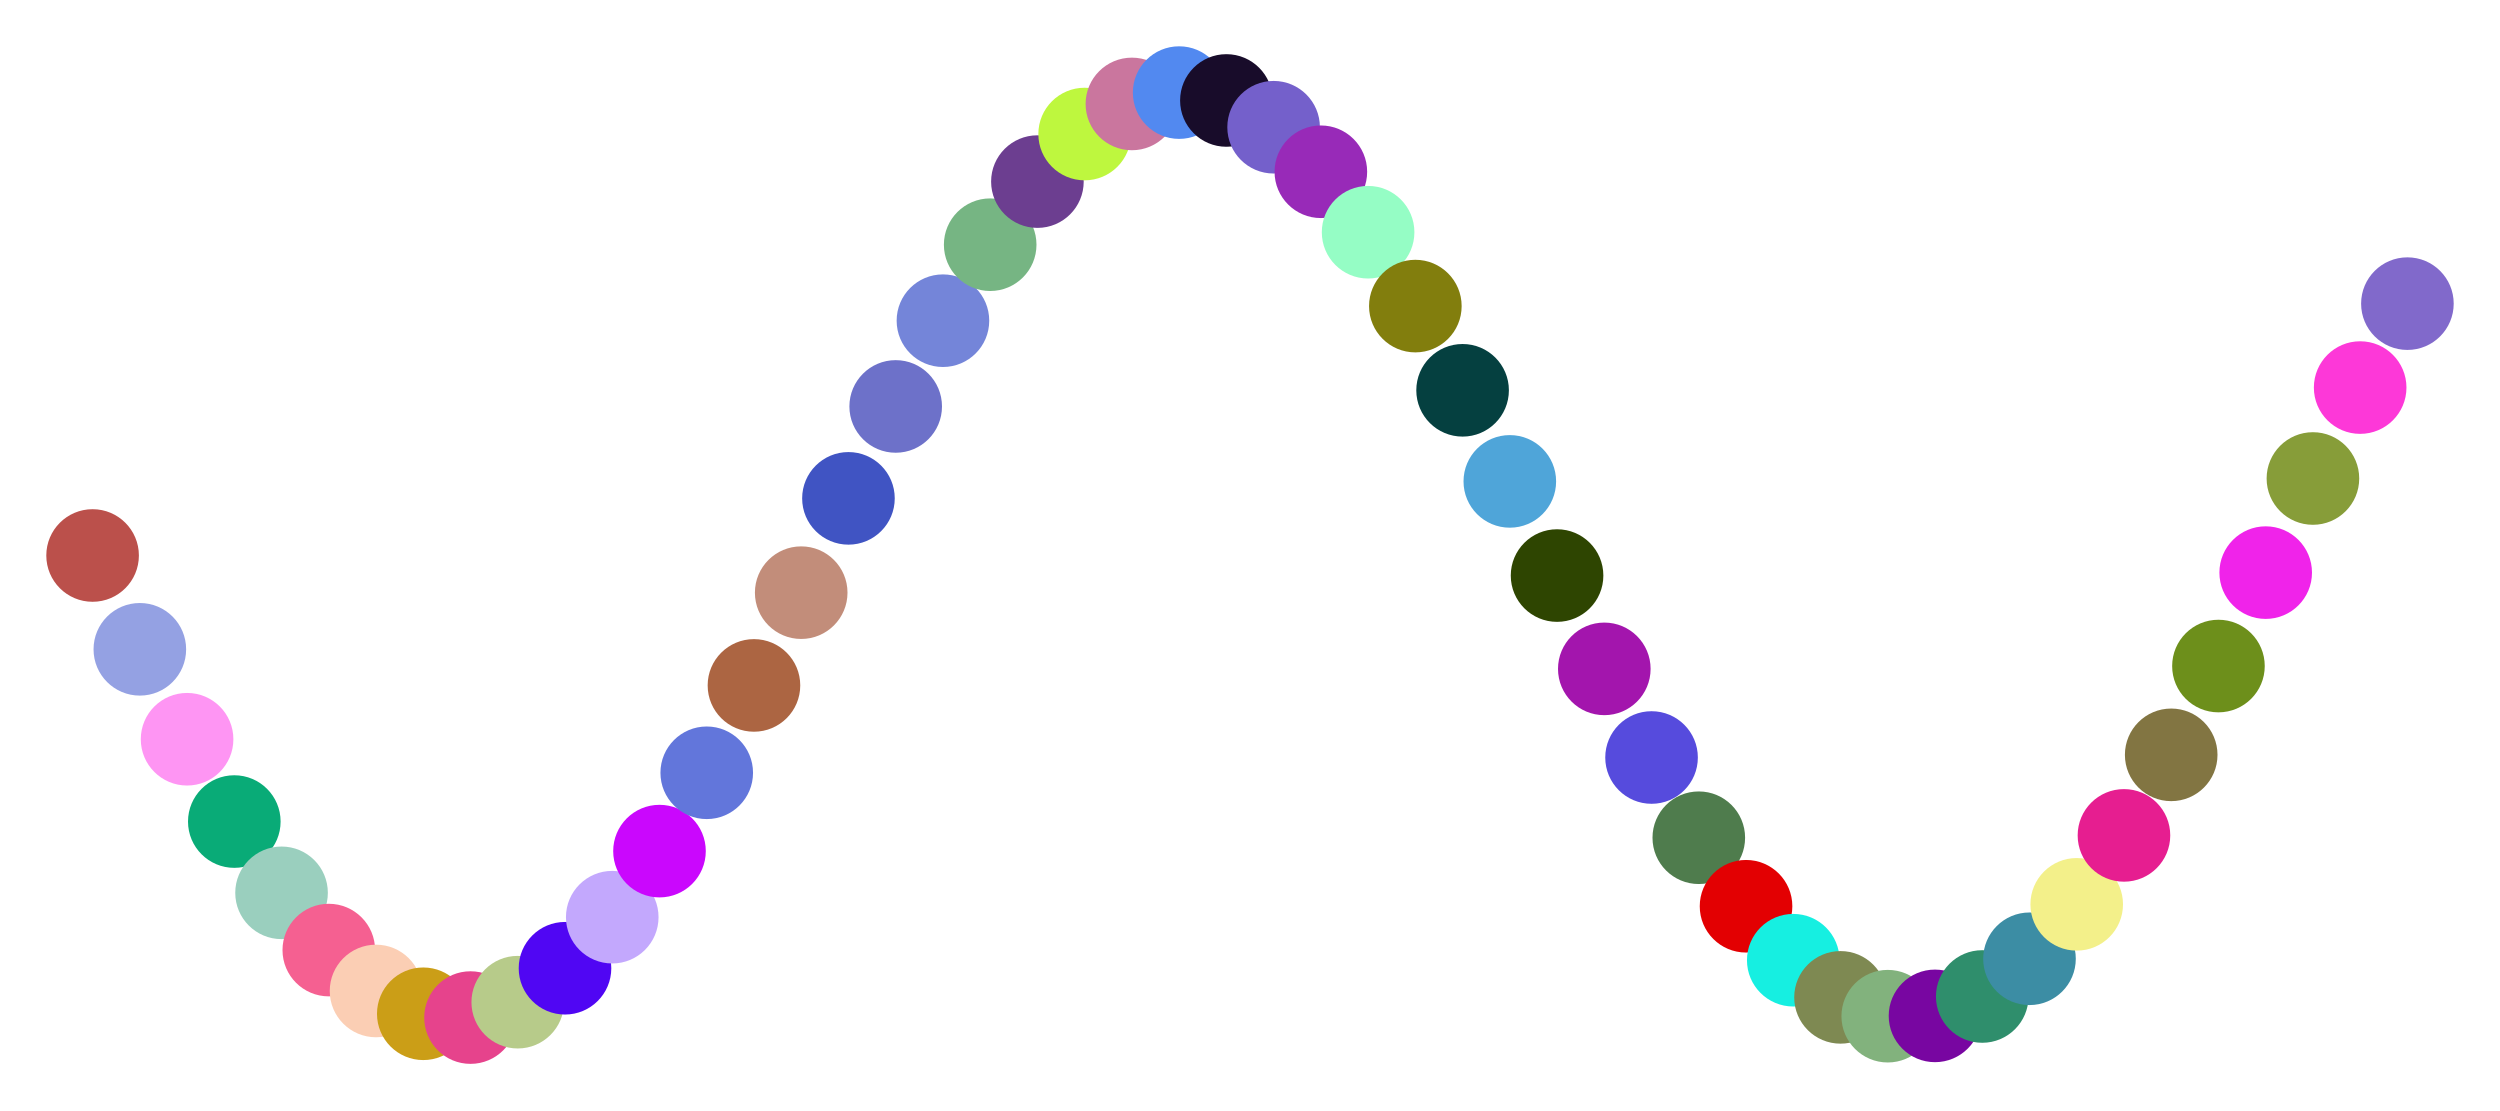
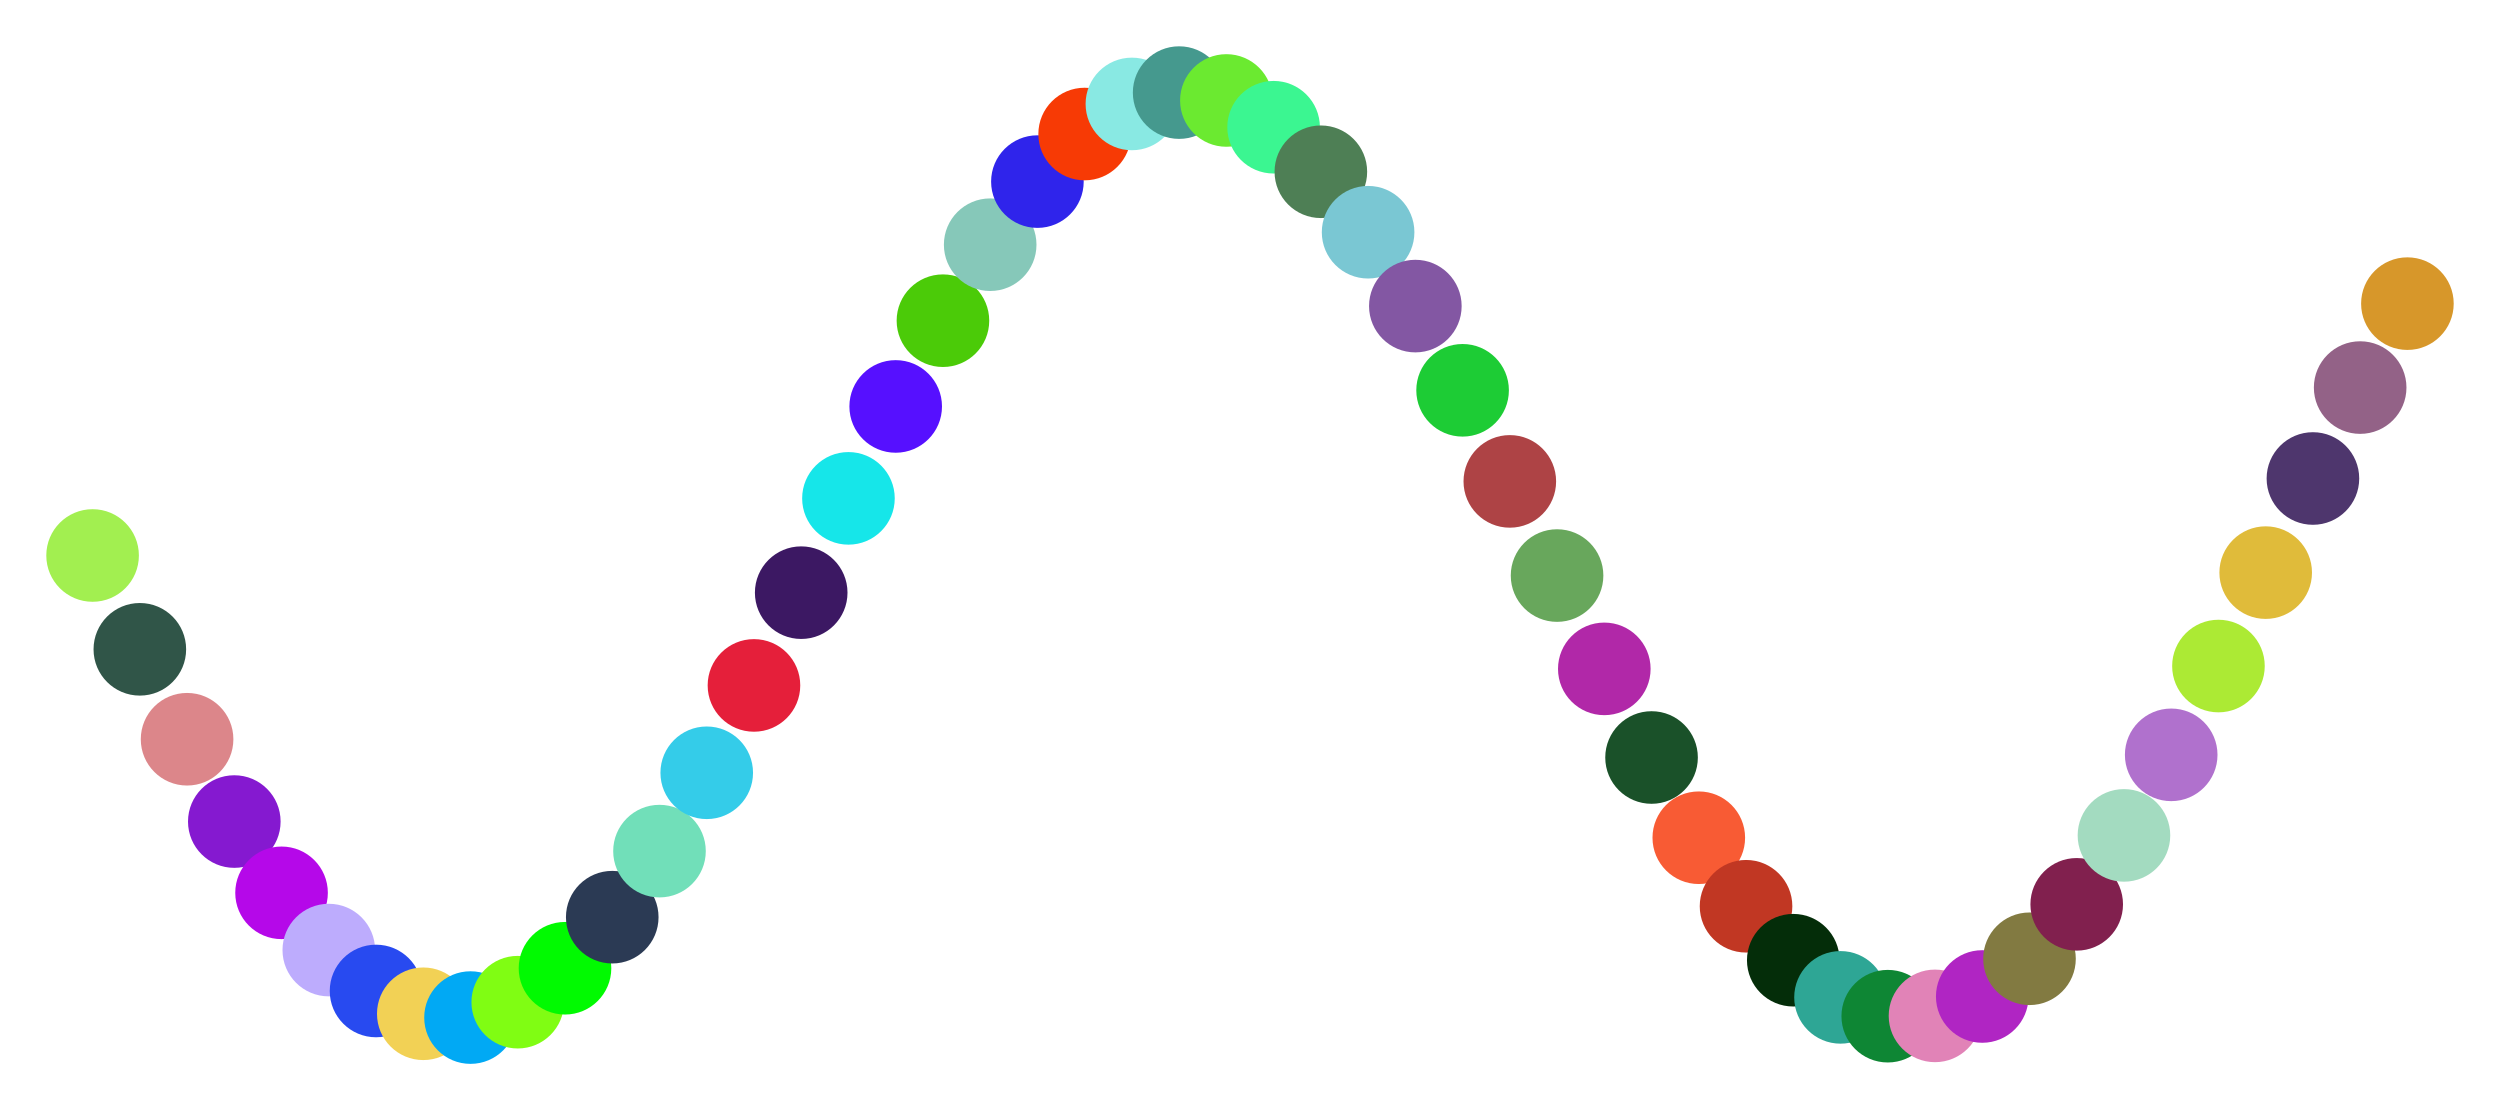
<svg xmlns="http://www.w3.org/2000/svg" width="200" height="88.812" viewBox="-4 26.003 108 47.958" version="1.1">
  <g>
-     <circle cx="0" cy="50" r="2" fill="#bb504b" />
-     <circle cx="2.041" cy="54.053" r="2" fill="#94a1e3" />
-     <circle cx="4.082" cy="57.938" r="2" fill="#fe95f3" />
-     <circle cx="6.122" cy="61.494" r="2" fill="#09ab77" />
-     <circle cx="8.163" cy="64.573" r="2" fill="#9acfbe" />
-     <circle cx="10.204" cy="67.046" r="2" fill="#f56091" />
-     <circle cx="12.245" cy="68.813" r="2" fill="#fbceb4" />
-     <circle cx="14.286" cy="69.798" r="2" fill="#cb9e17" />
-     <circle cx="16.326" cy="69.962" r="2" fill="#e6438c" />
-     <circle cx="18.367" cy="69.297" r="2" fill="#b7cb8a" />
-     <circle cx="20.408" cy="67.831" r="2" fill="#5006f3" />
-     <circle cx="22.449" cy="65.625" r="2" fill="#c3a8fd" />
-     <circle cx="24.49" cy="62.771" r="2" fill="#ca07fd" />
-     <circle cx="26.531" cy="59.387" r="2" fill="#6276db" />
-     <circle cx="28.571" cy="55.613" r="2" fill="#ac6542" />
-     <circle cx="30.612" cy="51.606" r="2" fill="#c28d7a" />
-     <circle cx="32.653" cy="47.532" r="2" fill="#4054c3" />
-     <circle cx="34.694" cy="43.561" r="2" fill="#6d71c9" />
-     <circle cx="36.735" cy="39.857" r="2" fill="#7485d9" />
-     <circle cx="38.776" cy="36.574" r="2" fill="#76b583" />
-     <circle cx="40.816" cy="33.848" r="2" fill="#6c3e90" />
-     <circle cx="42.857" cy="31.793" r="2" fill="#bef73e" />
-     <circle cx="44.898" cy="30.493" r="2" fill="#ca769e" />
-     <circle cx="46.939" cy="30.003" r="2" fill="#5289f0" />
-     <circle cx="48.98" cy="30.343" r="2" fill="#180c2a" />
-     <circle cx="51.02" cy="31.499" r="2" fill="#7460cb" />
-     <circle cx="53.061" cy="33.423" r="2" fill="#982ab8" />
-     <circle cx="55.102" cy="36.035" r="2" fill="#95fdc5" />
-     <circle cx="57.143" cy="39.226" r="2" fill="#827e0d" />
-     <circle cx="59.184" cy="42.864" r="2" fill="#054040" />
-     <circle cx="61.224" cy="46.799" r="2" fill="#4fa5d9" />
-     <circle cx="63.265" cy="50.867" r="2" fill="#2e4501" />
-     <circle cx="65.306" cy="54.898" r="2" fill="#a315ad" />
-     <circle cx="67.347" cy="58.727" r="2" fill="#564bdd" />
-     <circle cx="69.388" cy="62.193" r="2" fill="#4f7c4d" />
-     <circle cx="71.429" cy="65.153" r="2" fill="#e30002" />
-     <circle cx="73.469" cy="67.484" r="2" fill="#16efe1" />
-     <circle cx="75.51" cy="69.089" r="2" fill="#7e8952" />
-     <circle cx="77.551" cy="69.902" r="2" fill="#82b27d" />
-     <circle cx="79.592" cy="69.889" r="2" fill="#7806a1" />
-     <circle cx="81.633" cy="69.051" r="2" fill="#2f8e6c" />
-     <circle cx="83.674" cy="67.422" r="2" fill="#3c8da4" />
-     <circle cx="85.714" cy="65.07" r="2" fill="#f3f08a" />
-     <circle cx="87.755" cy="62.092" r="2" fill="#e61e90" />
-     <circle cx="89.796" cy="58.612" r="2" fill="#827542" />
-     <circle cx="91.837" cy="54.776" r="2" fill="#6d8f1b" />
-     <circle cx="93.878" cy="50.74" r="2" fill="#f023ea" />
-     <circle cx="95.918" cy="46.674" r="2" fill="#879d39" />
-     <circle cx="97.959" cy="42.746" r="2" fill="#fd38d8" />
-     <circle cx="100" cy="39.12" r="2" fill="#8169cb" />
+     <circle cx="0" cy="50" r="2" fill="#a2ef50" />
+     <circle cx="2.041" cy="54.053" r="2" fill="#305548" />
+     <circle cx="4.082" cy="57.938" r="2" fill="#dc868a" />
+     <circle cx="6.122" cy="61.494" r="2" fill="#8519d0" />
+     <circle cx="8.163" cy="64.573" r="2" fill="#b508e9" />
+     <circle cx="10.204" cy="67.046" r="2" fill="#bdacfd" />
+     <circle cx="12.245" cy="68.813" r="2" fill="#284af0" />
+     <circle cx="14.286" cy="69.798" r="2" fill="#f2d155" />
+     <circle cx="16.326" cy="69.962" r="2" fill="#01a9f4" />
+     <circle cx="18.367" cy="69.297" r="2" fill="#80fd13" />
+     <circle cx="20.408" cy="67.831" r="2" fill="#01fa01" />
+     <circle cx="22.449" cy="65.625" r="2" fill="#2b3a54" />
+     <circle cx="24.49" cy="62.771" r="2" fill="#71dfb9" />
+     <circle cx="26.531" cy="59.387" r="2" fill="#34cce9" />
+     <circle cx="28.571" cy="55.613" r="2" fill="#e51f3a" />
+     <circle cx="30.612" cy="51.606" r="2" fill="#3c1863" />
+     <circle cx="32.653" cy="47.532" r="2" fill="#16e6e9" />
+     <circle cx="34.694" cy="43.561" r="2" fill="#5610ff" />
+     <circle cx="36.735" cy="39.857" r="2" fill="#4bcb08" />
+     <circle cx="38.776" cy="36.574" r="2" fill="#86c8b9" />
+     <circle cx="40.816" cy="33.848" r="2" fill="#2f24eb" />
+     <circle cx="42.857" cy="31.793" r="2" fill="#f73a05" />
+     <circle cx="44.898" cy="30.493" r="2" fill="#89e9e3" />
+     <circle cx="46.939" cy="30.003" r="2" fill="#45998e" />
+     <circle cx="48.98" cy="30.343" r="2" fill="#6bea30" />
+     <circle cx="51.02" cy="31.499" r="2" fill="#3bf691" />
+     <circle cx="53.061" cy="33.423" r="2" fill="#4e7f55" />
+     <circle cx="55.102" cy="36.035" r="2" fill="#7ac7d3" />
+     <circle cx="57.143" cy="39.226" r="2" fill="#8357a3" />
+     <circle cx="59.184" cy="42.864" r="2" fill="#1dcc35" />
+     <circle cx="61.224" cy="46.799" r="2" fill="#ae4345" />
+     <circle cx="63.265" cy="50.867" r="2" fill="#68a75c" />
+     <circle cx="65.306" cy="54.898" r="2" fill="#b128a8" />
+     <circle cx="67.347" cy="58.727" r="2" fill="#1a5129" />
+     <circle cx="69.388" cy="62.193" r="2" fill="#f85b34" />
+     <circle cx="71.429" cy="65.153" r="2" fill="#c13723" />
+     <circle cx="73.469" cy="67.484" r="2" fill="#042d09" />
+     <circle cx="75.51" cy="69.089" r="2" fill="#2ea695" />
+     <circle cx="77.551" cy="69.902" r="2" fill="#0e8634" />
+     <circle cx="79.592" cy="69.889" r="2" fill="#e183b7" />
+     <circle cx="81.633" cy="69.051" r="2" fill="#b025c3" />
+     <circle cx="83.674" cy="67.422" r="2" fill="#827a41" />
+     <circle cx="85.714" cy="65.07" r="2" fill="#81204e" />
+     <circle cx="87.755" cy="62.092" r="2" fill="#a3dbc0" />
+     <circle cx="89.796" cy="58.612" r="2" fill="#b071cd" />
+     <circle cx="91.837" cy="54.776" r="2" fill="#acea34" />
+     <circle cx="93.878" cy="50.74" r="2" fill="#e0bb3a" />
+     <circle cx="95.918" cy="46.674" r="2" fill="#4e366d" />
+     <circle cx="97.959" cy="42.746" r="2" fill="#936287" />
+     <circle cx="100" cy="39.12" r="2" fill="#d7972a" />
  </g>
</svg>
